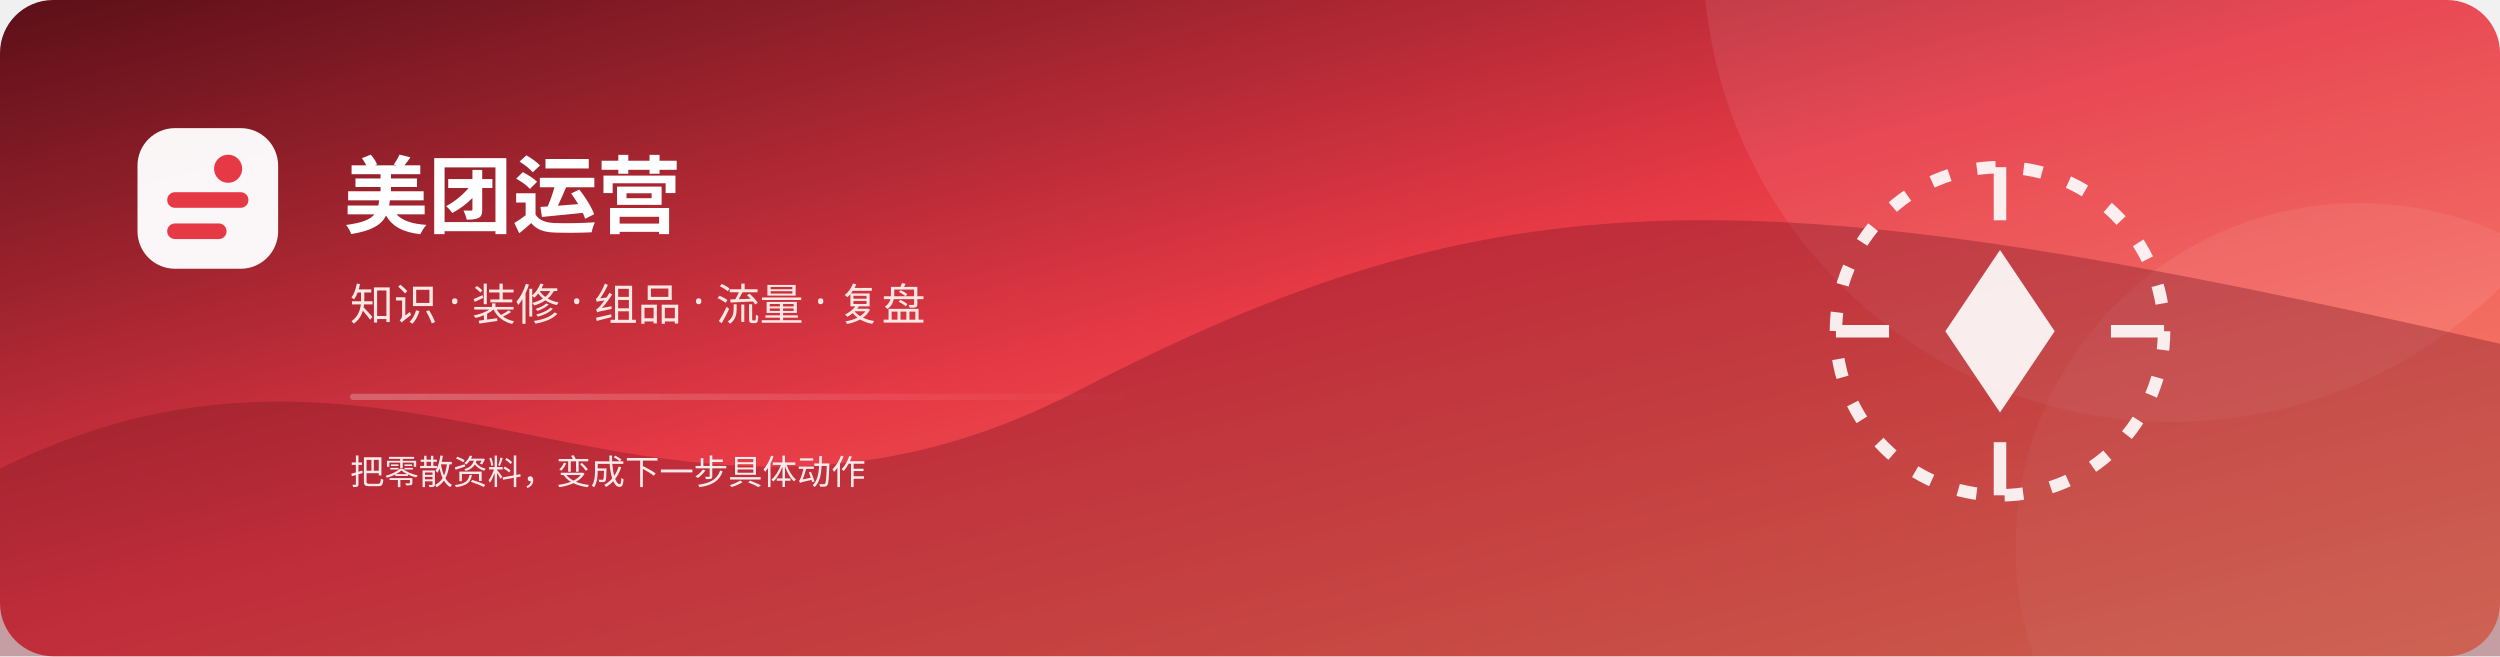
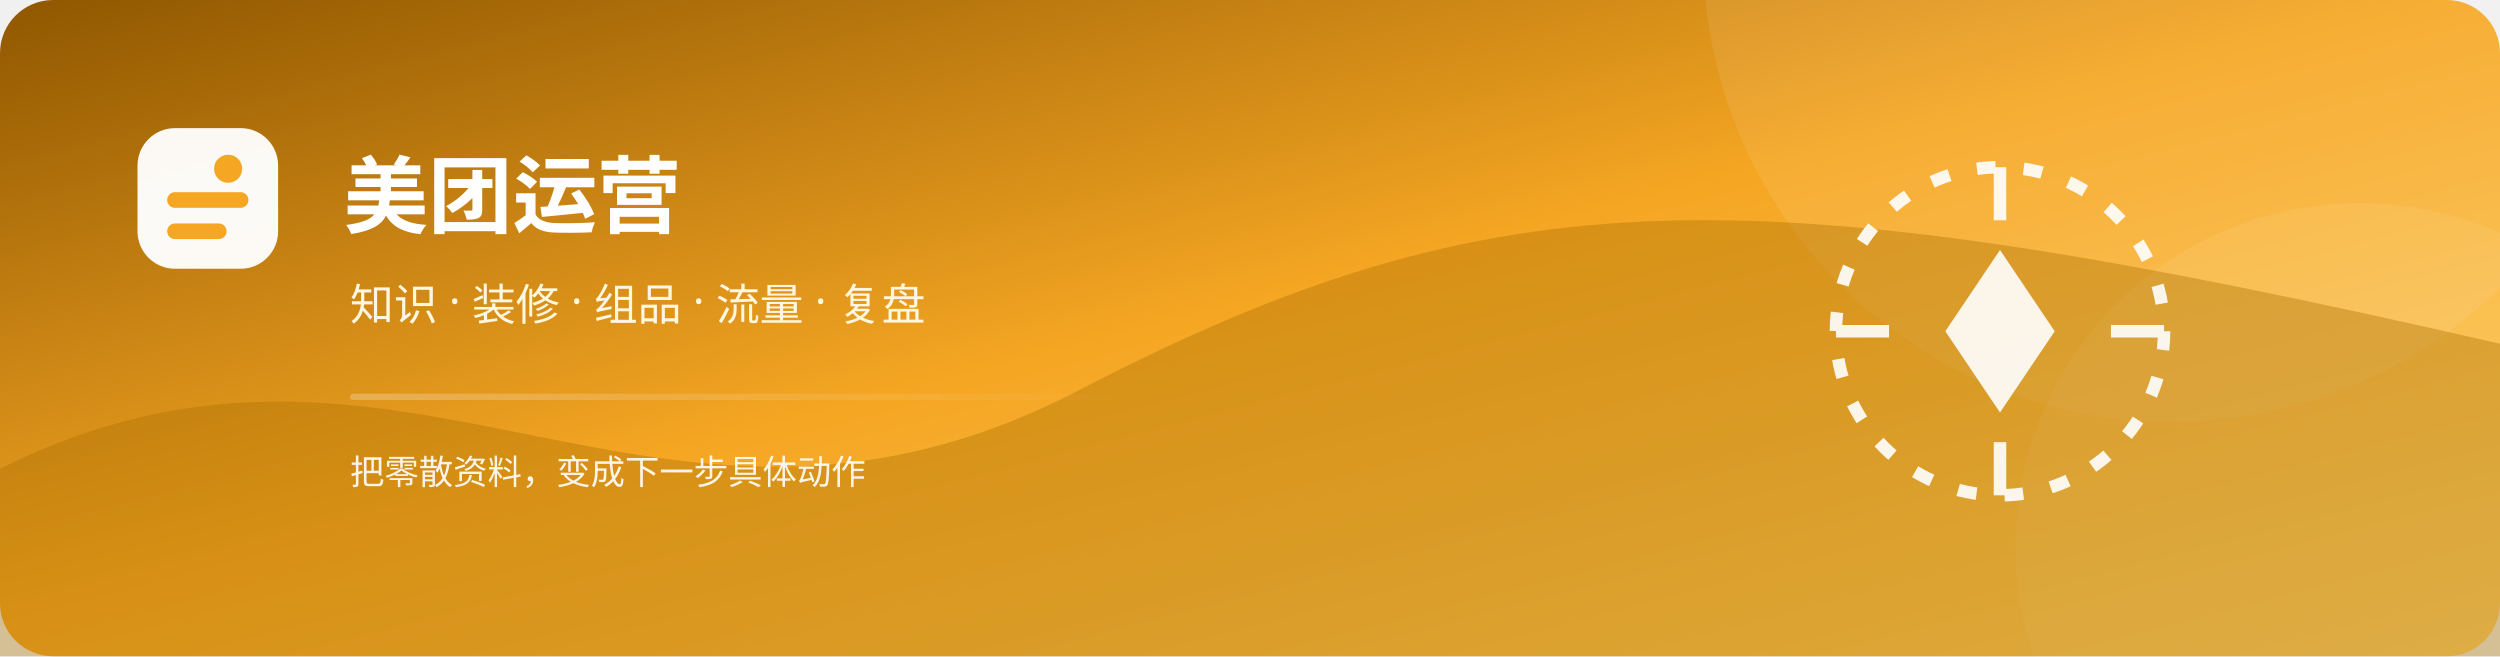
<svg xmlns="http://www.w3.org/2000/svg" viewBox="0 0 1600 420" role="img" aria-labelledby="title desc">
  <defs>
    <linearGradient id="bg" x1="0" y1="0" x2="1" y2="1">
-       <stop offset="0" stop-color="#5b0f18" />
-       <stop offset="0.48" stop-color="#e63946" />
-       <stop offset="1" stop-color="#ff8a65" />
+       <stop offset="0" stop-color="#8f5700" />
+       <stop offset="0.48" stop-color="#f5a623" />
+       <stop offset="1" stop-color="#ffd166" />
    </linearGradient>
    <linearGradient id="glow" x1="0" y1="0" x2="1" y2="0">
      <stop offset="0" stop-color="#fff" stop-opacity=".25" />
      <stop offset="1" stop-color="#fff" stop-opacity="0" />
    </linearGradient>
  </defs>
  <rect width="1600" height="420" rx="34" fill="url(#bg)" />
  <circle cx="1390" cy="-30" r="300" fill="#fff" opacity=".08" />
  <circle cx="1510" cy="350" r="220" fill="#fff" opacity=".07" />
-   <path d="M0 300 C260 170 420 390 690 250 S1120 110 1600 220 V420 H0Z" fill="#7d1724" opacity=".38" />
+   <path d="M0 300 C260 170 420 390 690 250 S1120 110 1600 220 V420 H0Z" fill="#a96e00" opacity=".38" />
  <rect x="88" y="82" width="90" height="90" rx="24" fill="#fff" opacity=".96" />
-   <path d="M112 128h42M112 148h28" stroke="#e63946" stroke-width="10" stroke-linecap="round" />
-   <circle cx="146" cy="108" r="9" fill="#e63946" />
+   <path d="M112 128h42M112 148h28" stroke="#f5a623" stroke-width="10" stroke-linecap="round" />
+   <circle cx="146" cy="108" r="9" fill="#f5a623" />
  <text x="220" y="145" font-family="Microsoft YaHei, PingFang SC, sans-serif" font-size="54" font-weight="700" fill="#fff">美团运营</text>
-   <text x="224" y="205" font-family="Microsoft YaHei, PingFang SC, sans-serif" font-size="28" fill="#ffe8e4">知识 · 装修 · 组品 · 流量 · 复盘</text>
+   <text x="224" y="205" font-family="Microsoft YaHei, PingFang SC, sans-serif" font-size="28" fill="#fff7df">知识 · 装修 · 组品 · 流量 · 复盘</text>
  <rect x="224" y="252" width="500" height="4" rx="2" fill="url(#glow)" />
  <text x="224" y="310" font-family="Microsoft YaHei, PingFang SC, sans-serif" font-size="22" fill="#fff" opacity=".9">把零散资料，变成下一步具体动作</text>
  <g transform="translate(1110 82)" fill="none" stroke="#fff" stroke-width="8" opacity=".9">
    <circle cx="170" cy="130" r="105" stroke-dasharray="12 18" />
    <path d="M170 25v34M170 201v34M65 130h34M241 130h34" />
    <path d="M170 78l35 52-35 52-35-52z" fill="#fff" stroke="none" />
  </g>
</svg>
